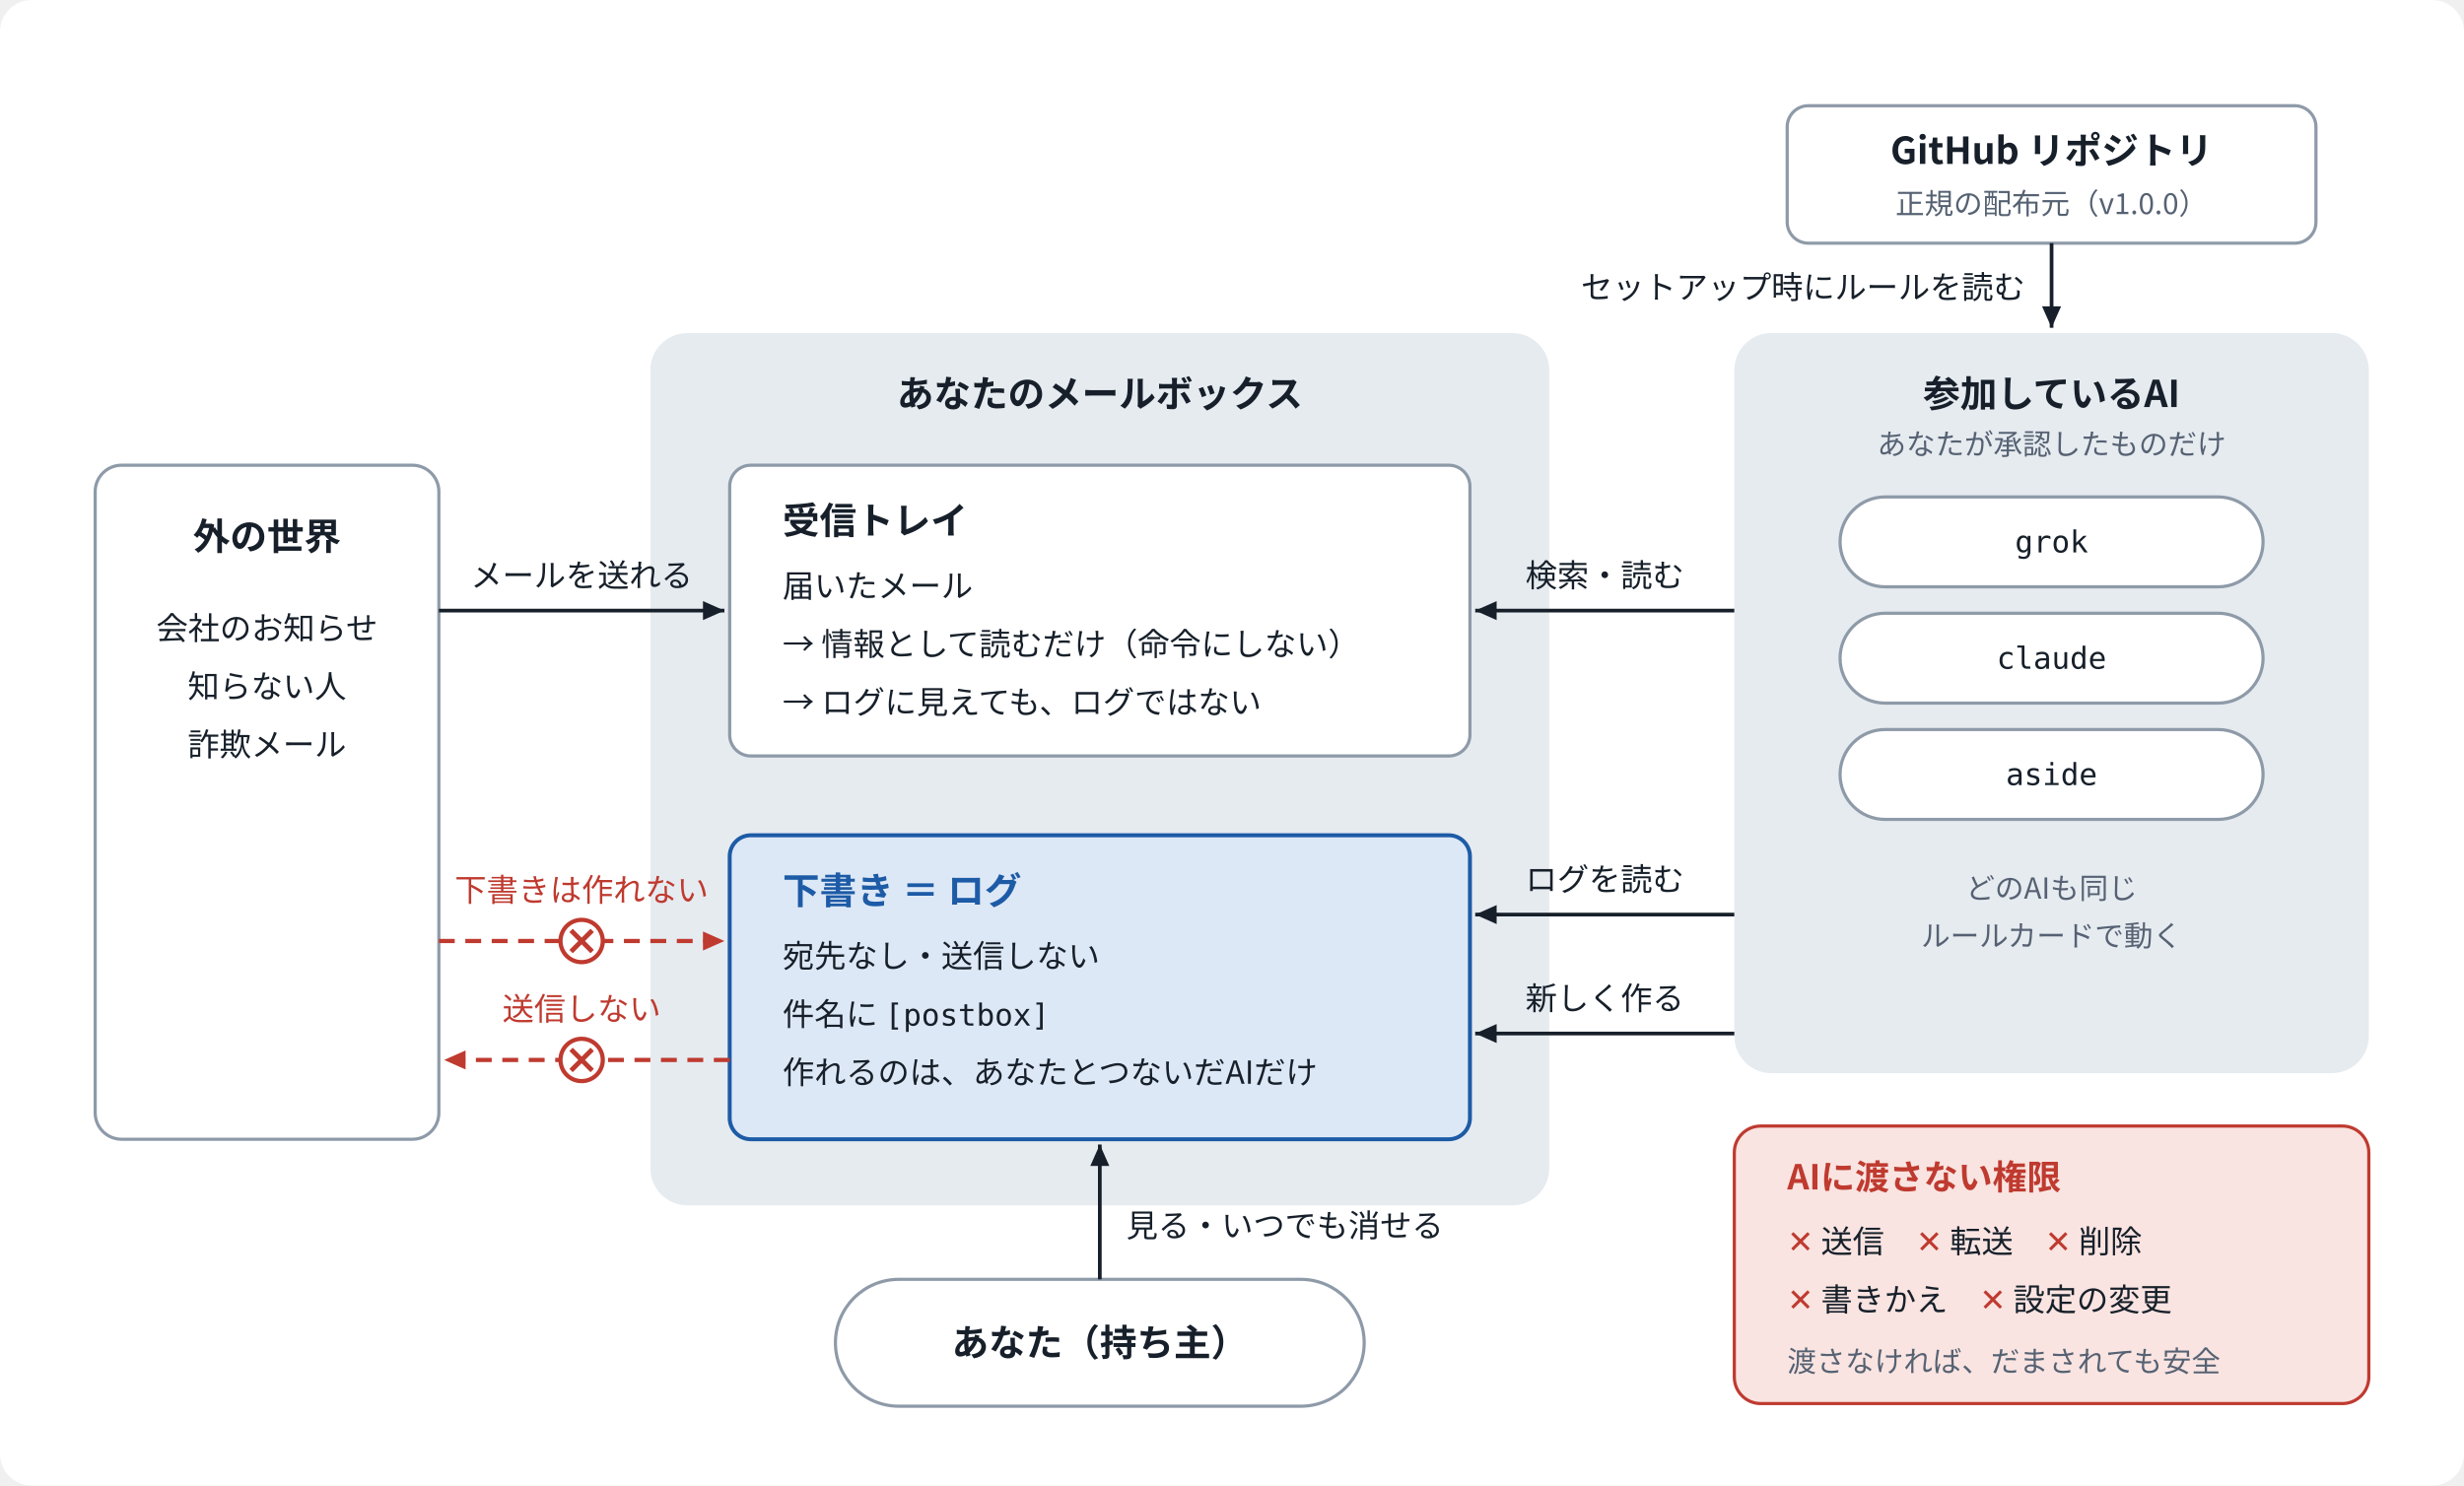
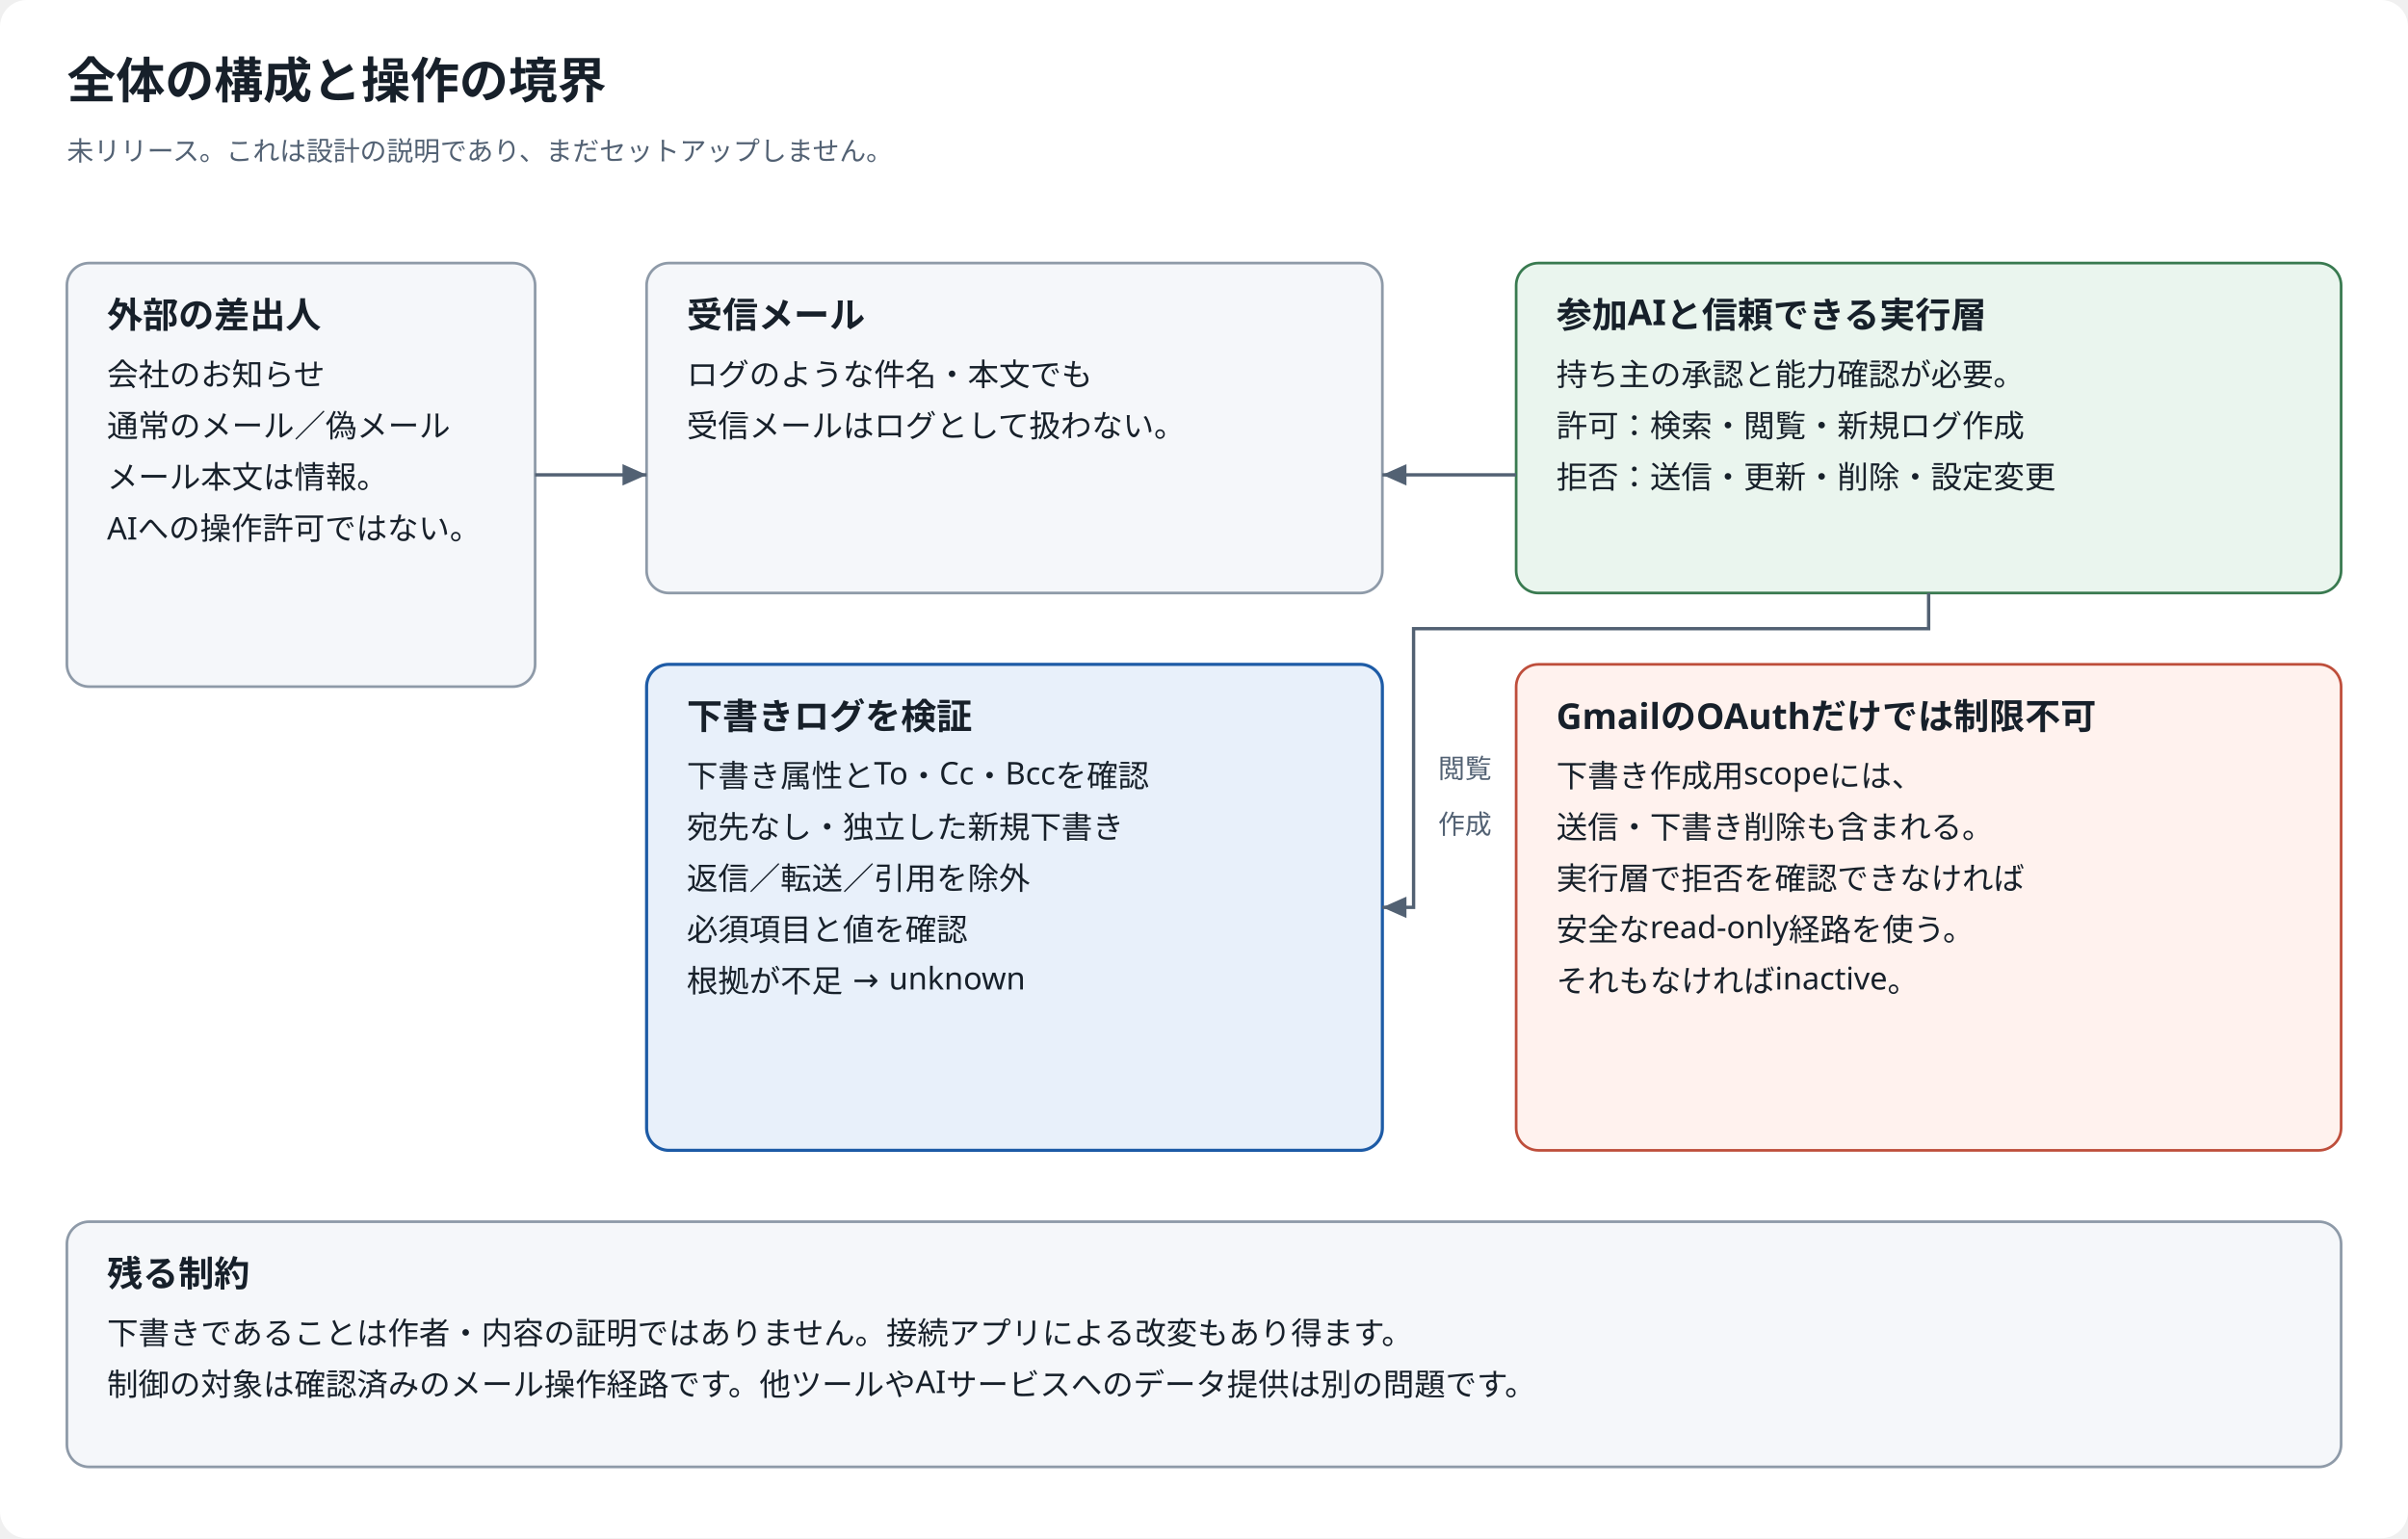
- <svg xmlns="http://www.w3.org/2000/svg" viewBox="-16 -16 932 562" width="932" height="562" role="img" aria-label="外の世界は受信トレイにメールを送れるが、下書きは作れない。下書きは外に送信されない。参加しているAIは受信トレイを検索して読み、下書きのログを読んで新しく作る。AIには送信・転送・削除・書きかえ・設定変更の権限を渡さない。">
-   <style>
- text { font-family: "Hiragino Sans", "Hiragino Kaku Gothic ProN", "Yu Gothic", "Meiryo", "Noto Sans CJK JP", sans-serif; font-size: 12px; fill: #17202A; }
- .h { font-size: 14px; font-weight: 700; }
- .s { font-size: 11px; fill: #566273; }
- .m { font-family: ui-monospace, "SFMono-Regular", Menlo, Consolas, monospace; font-size: 11.5px; }
- .c { text-anchor: middle; }
- .e { text-anchor: end; }
- .acc { fill: #1D5BA6; }
- .ngt { fill: #BF3A2F; }
- .b { font-weight: 700; }
- .box { fill: #FFFFFF; stroke: #8E9AA8; stroke-width: 1.2; }
- .zone { fill: #E6EBF0; }
- .trust { fill: #DDE8F6; stroke: #1D5BA6; stroke-width: 1.5; }
- .card { fill: #FFFFFF; stroke: #1D5BA6; stroke-width: 1.4; }
- .q { fill: #E6EBF0; stroke: #8E9AA8; stroke-width: 1.2; }
- .ngbox { fill: #F9E4E1; stroke: #BF3A2F; stroke-width: 1.2; }
- .okbox { fill: #DFF0E5; stroke: #2B7A4B; stroke-width: 1.4; }
- .ghost { fill: none; stroke: #8E9AA8; stroke-width: 1.2; stroke-dasharray: 5 4; }
- .ln { fill: none; stroke: #17202A; stroke-width: 1.4; }
- .ln-ng { fill: none; stroke: #BF3A2F; stroke-width: 1.6; stroke-dasharray: 6 4; }
- .ln-x { fill: none; stroke: #BF3A2F; stroke-width: 1.8; }
- .x { fill: #FFFFFF; stroke: #BF3A2F; stroke-width: 1.6; }
- .mk { fill: #17202A; }
- .mk-ng { fill: #BF3A2F; }
- .st-open { fill: #E6EBF0; }
- .st-claim { fill: #DDE8F6; }
- .st-user { fill: #F7EDD3; }
- .st-done { fill: #DFF0E5; }
- </style>
-   <rect x="-16" y="-16" width="932" height="562" rx="12" fill="#FFFFFF" />
+ <svg xmlns="http://www.w3.org/2000/svg" viewBox="0 0 1080 690" width="1080" height="690" role="img" aria-labelledby="title desc">
+   <style>text { font-family: "Hiragino Sans", "Yu Gothic", "Meiryo", sans-serif; font-size: 14px; fill: #17202A; }
+ .title { font-size: 22px; font-weight: 700; } .h { font-size: 16px; font-weight: 700; }
+ .s { font-size: 12px; fill: #526173; } .blue { fill: #1D5BA6; } .red { fill: #A43229; }
+ .box { fill: #F5F7FA; stroke: #8E9AA8; stroke-width: 1.2; }
+ .trust { fill: #E8F0FA; stroke: #1D5BA6; stroke-width: 1.4; }
+ .warn { fill: #FFF2EE; stroke: #BE4E3B; stroke-width: 1.2; }
+ .good { fill: #EAF5EE; stroke: #397A50; stroke-width: 1.2; }
+ .line { fill: none; stroke: #526173; stroke-width: 1.5; }</style>
  <defs>
-     <marker id="f1-a" viewBox="0 0 10 10" refX="9" refY="5" markerWidth="9" markerHeight="9" markerUnits="userSpaceOnUse" orient="auto">
-       <path class="mk" d="M0,1 L9,5 L0,9 z" />
-     </marker>
-     <marker id="f1-n" viewBox="0 0 10 10" refX="9" refY="5" markerWidth="9" markerHeight="9" markerUnits="userSpaceOnUse" orient="auto">
-       <path class="mk-ng" d="M0,1 L9,5 L0,9 z" />
+     <marker id="arrow" viewBox="0 0 10 10" refX="9" refY="5" markerWidth="8" markerHeight="8" orient="auto">
+       <path d="M0,1 L9,5 L0,9 z" fill="#526173" />
    </marker>
  </defs>
-   <rect class="box" x="20" y="160" width="130" height="255" rx="10" />
-   <text class="h c" x="85" y="192">外の世界</text>
-   <text class="c" x="85" y="226">会社のお知らせ</text>
-   <text class="c" x="85" y="248">知らない人</text>
-   <text class="c" x="85" y="270">詐欺メール</text>
-   <rect class="zone" x="230" y="110" width="340" height="330" rx="14" />
-   <text class="h c" x="400" y="138">あなたのメールボックス</text>
-   <rect class="box" x="260" y="160" width="280" height="110" rx="8" />
-   <text class="h" x="280" y="186">受信トレイ</text>
-   <text x="280" y="210">届いたメール</text>
-   <text x="280" y="232">→ 情報として読むだけ（命令にしない）</text>
-   <text x="280" y="254">→ ログに見えても、ログではない</text>
-   <rect class="trust" x="260" y="300" width="280" height="115" rx="8" />
-   <text class="h acc" x="280" y="326">下書き ＝ ログ</text>
-   <text x="280" y="350">宛先なし・送信しない</text>
-   <text x="280" y="372">件名に <tspan class="m">[postbox]</tspan>
-   </text>
-   <text x="280" y="394">作れるのは、あなたとつないだAIだけ</text>
-   <line class="ln" x1="150" y1="215" x2="258" y2="215" marker-end="url(#f1-a)" />
-   <text class="c" x="204" y="206">メールを送れる</text>
-   <line class="ln-ng" x1="150" y1="340" x2="258" y2="340" marker-end="url(#f1-n)" />
-   <text class="c ngt" x="204" y="325">下書きは作れない</text>
-   <circle class="x" cx="204" cy="340" r="8" />
-   <path class="ln-x" d="M200,336 L208,344 M208,336 L200,344" />
-   <line class="ln-ng" x1="260" y1="385" x2="152" y2="385" marker-end="url(#f1-n)" />
-   <text class="c ngt" x="204" y="370">送信しない</text>
-   <circle class="x" cx="204" cy="385" r="8" />
-   <path class="ln-x" d="M200,381 L208,389 M208,381 L200,389" />
-   <rect class="box" x="660" y="24" width="200" height="52" rx="8" />
-   <text class="h c" x="760" y="46">GitHub リポジトリ</text>
-   <text class="s c" x="760" y="65">正規の配布元（v1.0.0）</text>
-   <line class="ln" x1="760" y1="76" x2="760" y2="108" marker-end="url(#f1-a)" />
-   <text class="e" x="750" y="97">セットアップ時にルールを読む</text>
-   <rect class="zone" x="640" y="110" width="240" height="280" rx="14" />
-   <text class="h c" x="760" y="138">参加しているAI</text>
-   <text class="s c" x="760" y="156">あなたが承認したものだけ</text>
-   <rect class="box" x="680" y="172" width="160" height="34" rx="17" />
-   <text class="m c" x="760" y="193">grok</text>
-   <rect class="box" x="680" y="216" width="160" height="34" rx="17" />
-   <text class="m c" x="760" y="237">claude</text>
-   <rect class="box" x="680" y="260" width="160" height="34" rx="17" />
-   <text class="m c" x="760" y="281">aside</text>
-   <text class="s c" x="760" y="324">どのAIも同じ</text>
-   <text class="s c" x="760" y="342">ルールカードで動く</text>
-   <line class="ln" x1="640" y1="215" x2="542" y2="215" marker-end="url(#f1-a)" />
-   <text class="c" x="591" y="206">検索・読む</text>
-   <line class="ln" x1="640" y1="330" x2="542" y2="330" marker-end="url(#f1-a)" />
-   <text class="c" x="591" y="321">ログを読む</text>
-   <line class="ln" x1="640" y1="375" x2="542" y2="375" marker-end="url(#f1-a)" />
-   <text class="c" x="591" y="366">新しく作る</text>
-   <rect class="ngbox" x="640" y="410" width="240" height="105" rx="10" />
-   <text class="b ngt" x="660" y="434" style="font-size:13px">AIに渡さない権限</text>
-   <text x="660" y="458">
-     <tspan class="ngt">✕</tspan> 送信　<tspan class="ngt">✕</tspan> 転送　<tspan class="ngt">✕</tspan> 削除</text>
-   <text x="660" y="480">
-     <tspan class="ngt">✕</tspan> 書きかえ　<tspan class="ngt">✕</tspan> 設定の変更</text>
-   <text class="s" x="660" y="503">渡さなければ、だまされても安全</text>
-   <rect class="box" x="300" y="468" width="200" height="48" rx="24" />
-   <text class="h c" x="400" y="497">あなた（持ち主）</text>
-   <line class="ln" x1="400" y1="468" x2="400" y2="417" marker-end="url(#f1-a)" />
-   <text x="410" y="452">見る・いつでも消せる</text>
+   <rect width="1080" height="690" rx="12" fill="white" />
+   <text x="30" y="44" class="title">全体の構成と操作の境界</text>
+   <text x="30" y="72" class="s">未リリース。これは設計の説明であり、まだセットアップしません。</text>
+   <rect x="30" y="118" width="210" height="190" rx="10" class="box" />
+   <text x="48" y="147" class="h">外部の差出人</text>
+   <text x="48" y="173" class="">会社のお知らせ</text>
+   <text x="48" y="196" class="">通常のメール／偽メール</text>
+   <text x="48" y="219" class="">メール本文は情報。</text>
+   <text x="48" y="242" class="">AIへの操作許可ではない。</text>
+   <rect x="290" y="118" width="330" height="148" rx="10" class="box" />
+   <text x="308" y="147" class="h">受信メール</text>
+   <text x="308" y="173" class="">ログのような件名・本文でも</text>
+   <text x="308" y="196" class="">受信メールはログとして扱わない。</text>
+   <path class="line" d="M240,213 L290,213" marker-end="url(#arrow)" />
+   <rect x="290" y="298" width="330" height="218" rx="10" class="trust" />
+   <text x="308" y="327" class="h">下書きログを検証</text>
+   <text x="308" y="353" class="">下書き属性とTo・Cc・Bccを確認</text>
+   <text x="308" y="376" class="">宛先なし・独立した新規下書き</text>
+   <text x="308" y="399" class="">返信／転送／引用を除外</text>
+   <text x="308" y="422" class="">必須項目と値を確認</text>
+   <text x="308" y="445" class="">根拠が不足 → unknown</text>
+   <rect x="680" y="118" width="370" height="148" rx="10" class="good" />
+   <text x="698" y="147" class="h">参加AIと信頼できる実行層</text>
+   <text x="698" y="173" class="">持ち主の承認と能力確認が必要。</text>
+   <text x="698" y="196" class="">許可：検索・閲覧・新規ログ作成</text>
+   <text x="698" y="219" class="">拒否：送信・更新・削除・設定変更</text>
+   <path class="line" d="M680,213 L620,213" marker-end="url(#arrow)" />
+   <path class="line" d="M865,266 V282 H634 V407 H620" marker-end="url(#arrow)" />
+   <text x="657" y="349" class="s" text-anchor="middle">閲覧</text>
+   <text x="657" y="374" class="s" text-anchor="middle">作成</text>
+   <rect x="680" y="298" width="370" height="218" rx="10" class="warn" />
+   <text x="698" y="327" class="h">GmailのOAuthだけでは制限不可</text>
+   <text x="698" y="353" class="">下書き作成用scopeには、</text>
+   <text x="698" y="376" class="">送信・下書き削除も含まれる。</text>
+   <text x="698" y="399" class="">実行層で拒否を確認できなければ</text>
+   <text x="698" y="422" class="">安全なread-only経路を使う。</text>
+   <text x="698" y="445" class="">それもなければinactive。</text>
+   <rect x="30" y="548" width="1020" height="110" rx="10" class="box" />
+   <text x="48" y="577" class="h">残る制約</text>
+   <text x="48" y="603" class="">下書きであることは作者・内容の証明ではありません。接続アプリによる改変もあり得ます。</text>
+   <text x="48" y="626" class="">制御の対象は確認済みのメール操作経路です。他ツールやAIサービスへのデータ提供は別の問題です。</text>
</svg>
